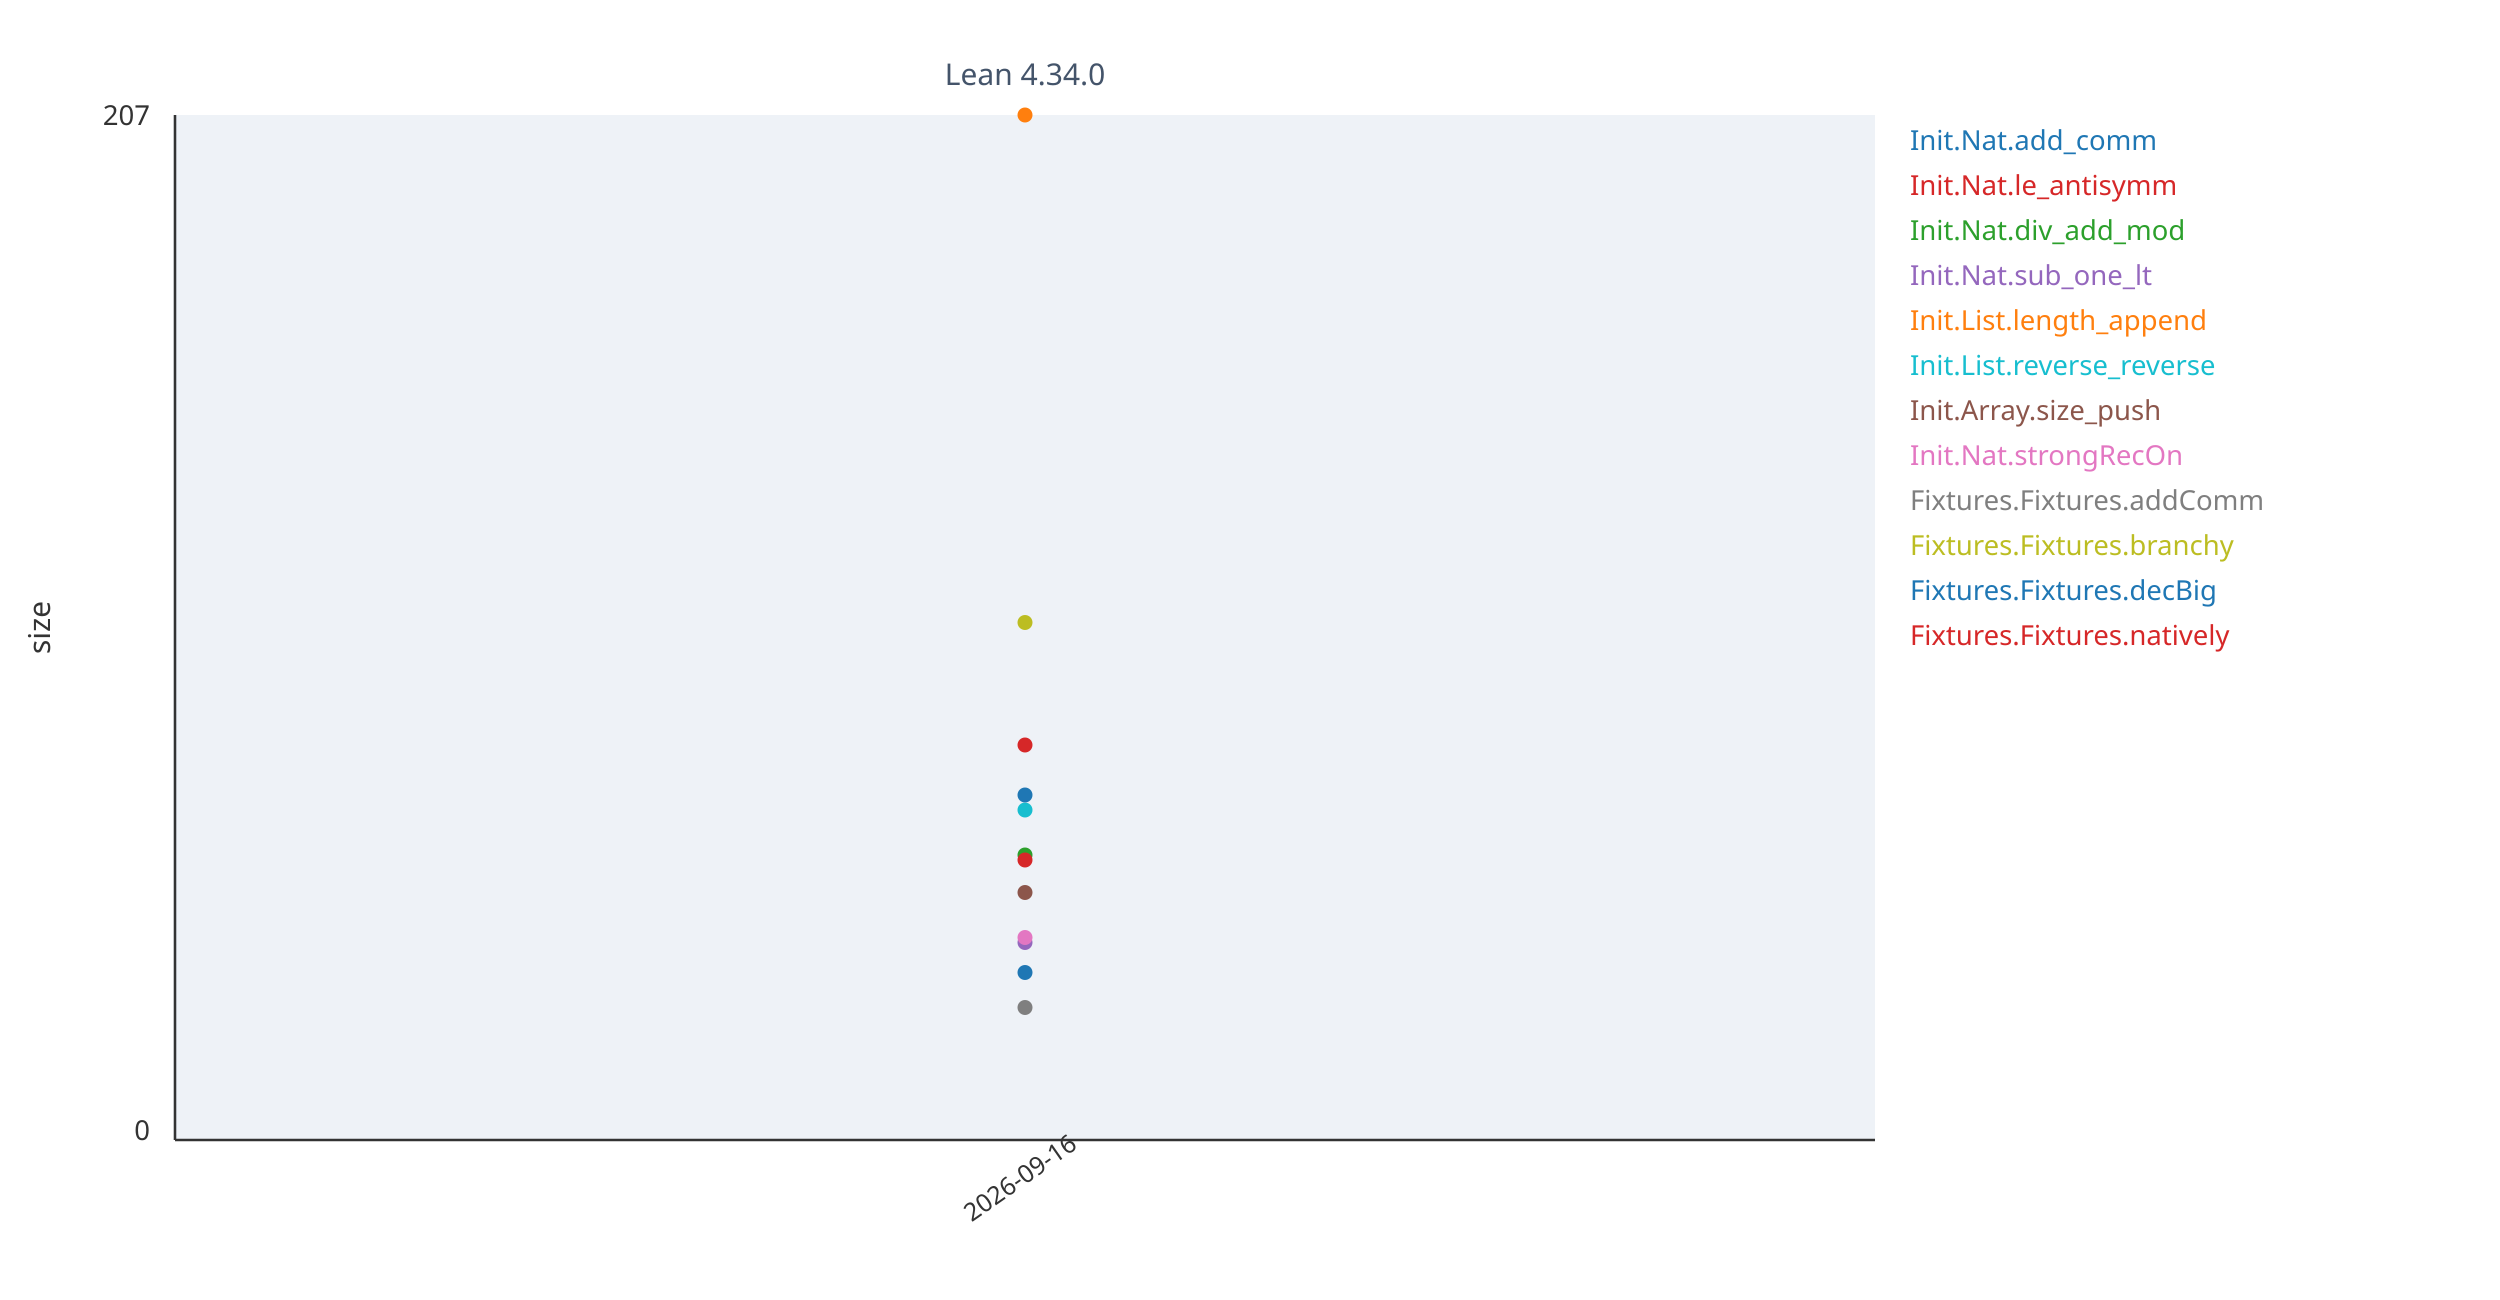
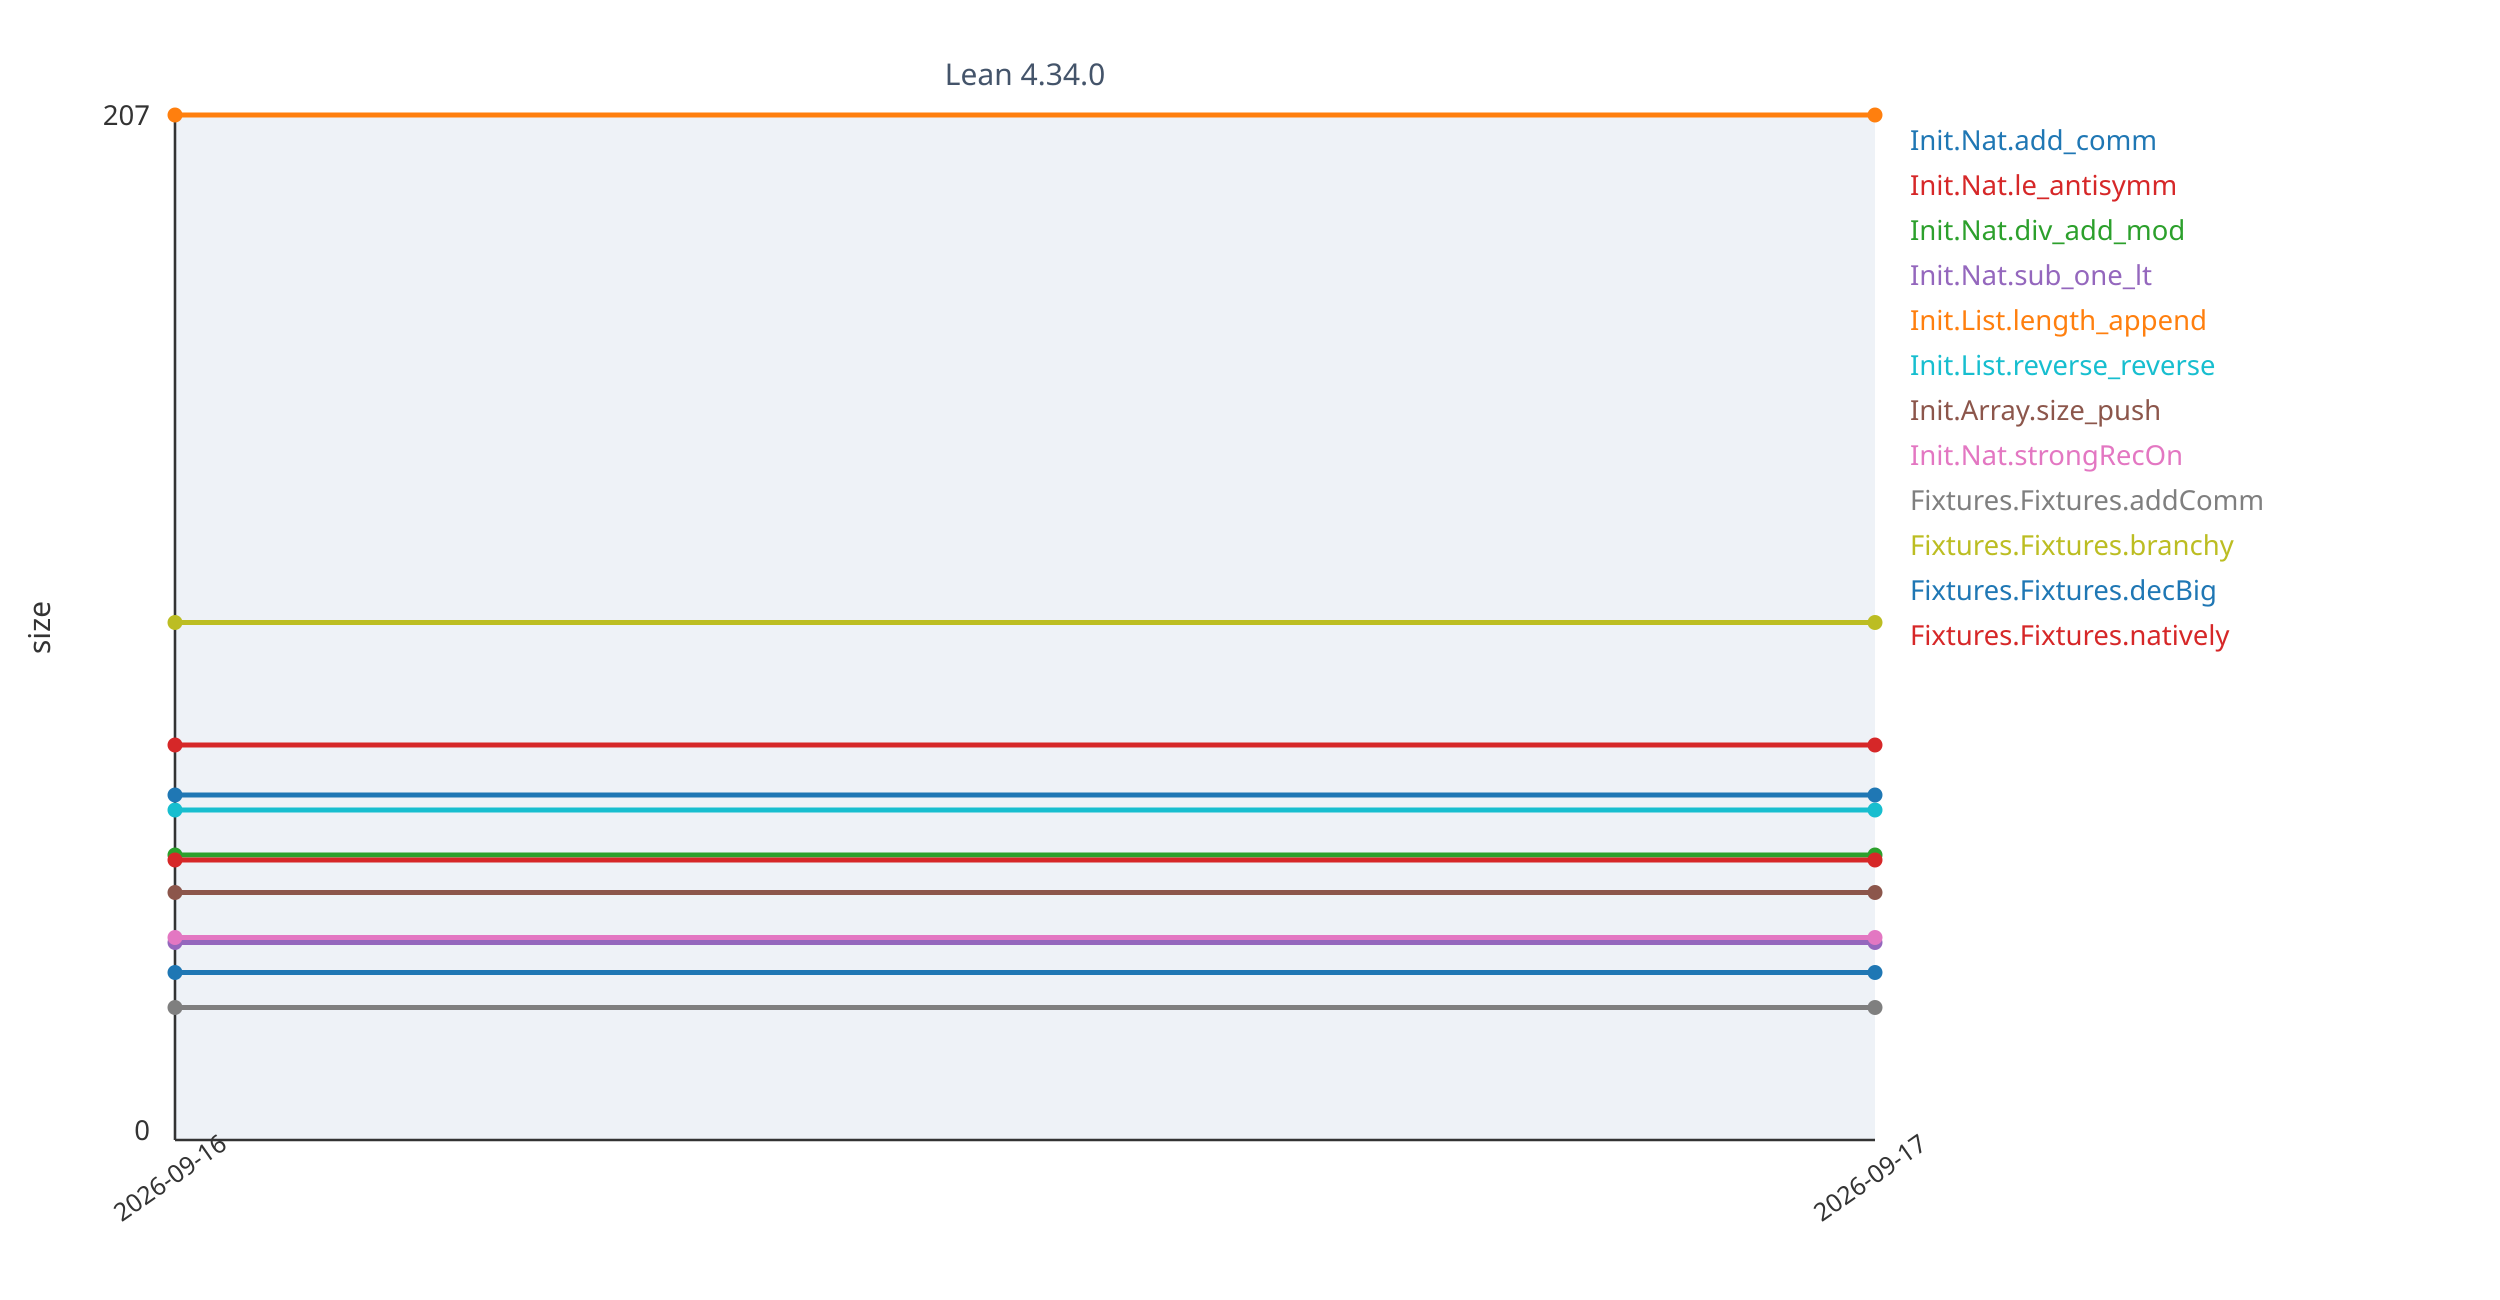
<svg xmlns="http://www.w3.org/2000/svg" viewBox="0 0 1000 520" width="1000" height="520" font-family="sans-serif">
  <rect width="1000" height="520" fill="#ffffff" />
  <rect x="70" y="46" width="680" height="410" fill="#eef2f7" />
  <line x1="70" y1="46" x2="70" y2="456" stroke="#c7d2de" stroke-width="1" />
  <text x="410" y="34" font-size="12" fill="#44546a" text-anchor="middle">Lean 4.34.0</text>
  <line x1="70" y1="456" x2="750" y2="456" stroke="#333" stroke-width="1" />
  <line x1="70" y1="46" x2="70" y2="456" stroke="#333" stroke-width="1" />
  <text x="60" y="50" font-size="11" fill="#333" text-anchor="end">207</text>
  <text x="60" y="456" font-size="11" fill="#333" text-anchor="end">0</text>
  <text x="20" y="251" font-size="12" fill="#333" transform="rotate(-90 20 251)" text-anchor="middle">size</text>
-   <text x="410" y="474" font-size="10" fill="#333" text-anchor="middle" transform="rotate(-35 410 474)">2026-09-16</text>
-   <polyline fill="none" stroke="#1f77b4" stroke-width="2" points="410,389" />
-   <circle cx="410" cy="389" r="3" fill="#1f77b4" />
+   <text x="70" y="474" font-size="10" fill="#333" text-anchor="middle" transform="rotate(-35 70 474)">2026-09-16</text>
+   <text x="750" y="474" font-size="10" fill="#333" text-anchor="middle" transform="rotate(-35 750 474)">2026-09-17</text>
+   <polyline fill="none" stroke="#1f77b4" stroke-width="2" points="70,389 750,389" />
+   <circle cx="70" cy="389" r="3" fill="#1f77b4" />
+   <circle cx="750" cy="389" r="3" fill="#1f77b4" />
  <text x="764" y="60" font-size="11" fill="#1f77b4">Init.Nat.add_comm</text>
-   <polyline fill="none" stroke="#d62728" stroke-width="2" points="410,298" />
-   <circle cx="410" cy="298" r="3" fill="#d62728" />
+   <polyline fill="none" stroke="#d62728" stroke-width="2" points="70,298 750,298" />
+   <circle cx="70" cy="298" r="3" fill="#d62728" />
+   <circle cx="750" cy="298" r="3" fill="#d62728" />
  <text x="764" y="78" font-size="11" fill="#d62728">Init.Nat.le_antisymm</text>
-   <polyline fill="none" stroke="#2ca02c" stroke-width="2" points="410,342" />
-   <circle cx="410" cy="342" r="3" fill="#2ca02c" />
+   <polyline fill="none" stroke="#2ca02c" stroke-width="2" points="70,342 750,342" />
+   <circle cx="70" cy="342" r="3" fill="#2ca02c" />
+   <circle cx="750" cy="342" r="3" fill="#2ca02c" />
  <text x="764" y="96" font-size="11" fill="#2ca02c">Init.Nat.div_add_mod</text>
-   <polyline fill="none" stroke="#9467bd" stroke-width="2" points="410,377" />
-   <circle cx="410" cy="377" r="3" fill="#9467bd" />
+   <polyline fill="none" stroke="#9467bd" stroke-width="2" points="70,377 750,377" />
+   <circle cx="70" cy="377" r="3" fill="#9467bd" />
+   <circle cx="750" cy="377" r="3" fill="#9467bd" />
  <text x="764" y="114" font-size="11" fill="#9467bd">Init.Nat.sub_one_lt</text>
-   <polyline fill="none" stroke="#ff7f0e" stroke-width="2" points="410,46" />
-   <circle cx="410" cy="46" r="3" fill="#ff7f0e" />
+   <polyline fill="none" stroke="#ff7f0e" stroke-width="2" points="70,46 750,46" />
+   <circle cx="70" cy="46" r="3" fill="#ff7f0e" />
+   <circle cx="750" cy="46" r="3" fill="#ff7f0e" />
  <text x="764" y="132" font-size="11" fill="#ff7f0e">Init.List.length_append</text>
-   <polyline fill="none" stroke="#17becf" stroke-width="2" points="410,324" />
-   <circle cx="410" cy="324" r="3" fill="#17becf" />
+   <polyline fill="none" stroke="#17becf" stroke-width="2" points="70,324 750,324" />
+   <circle cx="70" cy="324" r="3" fill="#17becf" />
+   <circle cx="750" cy="324" r="3" fill="#17becf" />
  <text x="764" y="150" font-size="11" fill="#17becf">Init.List.reverse_reverse</text>
-   <polyline fill="none" stroke="#8c564b" stroke-width="2" points="410,357" />
-   <circle cx="410" cy="357" r="3" fill="#8c564b" />
+   <polyline fill="none" stroke="#8c564b" stroke-width="2" points="70,357 750,357" />
+   <circle cx="70" cy="357" r="3" fill="#8c564b" />
+   <circle cx="750" cy="357" r="3" fill="#8c564b" />
  <text x="764" y="168" font-size="11" fill="#8c564b">Init.Array.size_push</text>
-   <polyline fill="none" stroke="#e377c2" stroke-width="2" points="410,375" />
-   <circle cx="410" cy="375" r="3" fill="#e377c2" />
+   <polyline fill="none" stroke="#e377c2" stroke-width="2" points="70,375 750,375" />
+   <circle cx="70" cy="375" r="3" fill="#e377c2" />
+   <circle cx="750" cy="375" r="3" fill="#e377c2" />
  <text x="764" y="186" font-size="11" fill="#e377c2">Init.Nat.strongRecOn</text>
-   <polyline fill="none" stroke="#7f7f7f" stroke-width="2" points="410,403" />
-   <circle cx="410" cy="403" r="3" fill="#7f7f7f" />
+   <polyline fill="none" stroke="#7f7f7f" stroke-width="2" points="70,403 750,403" />
+   <circle cx="70" cy="403" r="3" fill="#7f7f7f" />
+   <circle cx="750" cy="403" r="3" fill="#7f7f7f" />
  <text x="764" y="204" font-size="11" fill="#7f7f7f">Fixtures.Fixtures.addComm</text>
-   <polyline fill="none" stroke="#bcbd22" stroke-width="2" points="410,249" />
-   <circle cx="410" cy="249" r="3" fill="#bcbd22" />
+   <polyline fill="none" stroke="#bcbd22" stroke-width="2" points="70,249 750,249" />
+   <circle cx="70" cy="249" r="3" fill="#bcbd22" />
+   <circle cx="750" cy="249" r="3" fill="#bcbd22" />
  <text x="764" y="222" font-size="11" fill="#bcbd22">Fixtures.Fixtures.branchy</text>
-   <polyline fill="none" stroke="#1f77b4" stroke-width="2" points="410,318" />
-   <circle cx="410" cy="318" r="3" fill="#1f77b4" />
+   <polyline fill="none" stroke="#1f77b4" stroke-width="2" points="70,318 750,318" />
+   <circle cx="70" cy="318" r="3" fill="#1f77b4" />
+   <circle cx="750" cy="318" r="3" fill="#1f77b4" />
  <text x="764" y="240" font-size="11" fill="#1f77b4">Fixtures.Fixtures.decBig</text>
-   <polyline fill="none" stroke="#d62728" stroke-width="2" points="410,344" />
-   <circle cx="410" cy="344" r="3" fill="#d62728" />
+   <polyline fill="none" stroke="#d62728" stroke-width="2" points="70,344 750,344" />
+   <circle cx="70" cy="344" r="3" fill="#d62728" />
+   <circle cx="750" cy="344" r="3" fill="#d62728" />
  <text x="764" y="258" font-size="11" fill="#d62728">Fixtures.Fixtures.natively</text>
</svg>
